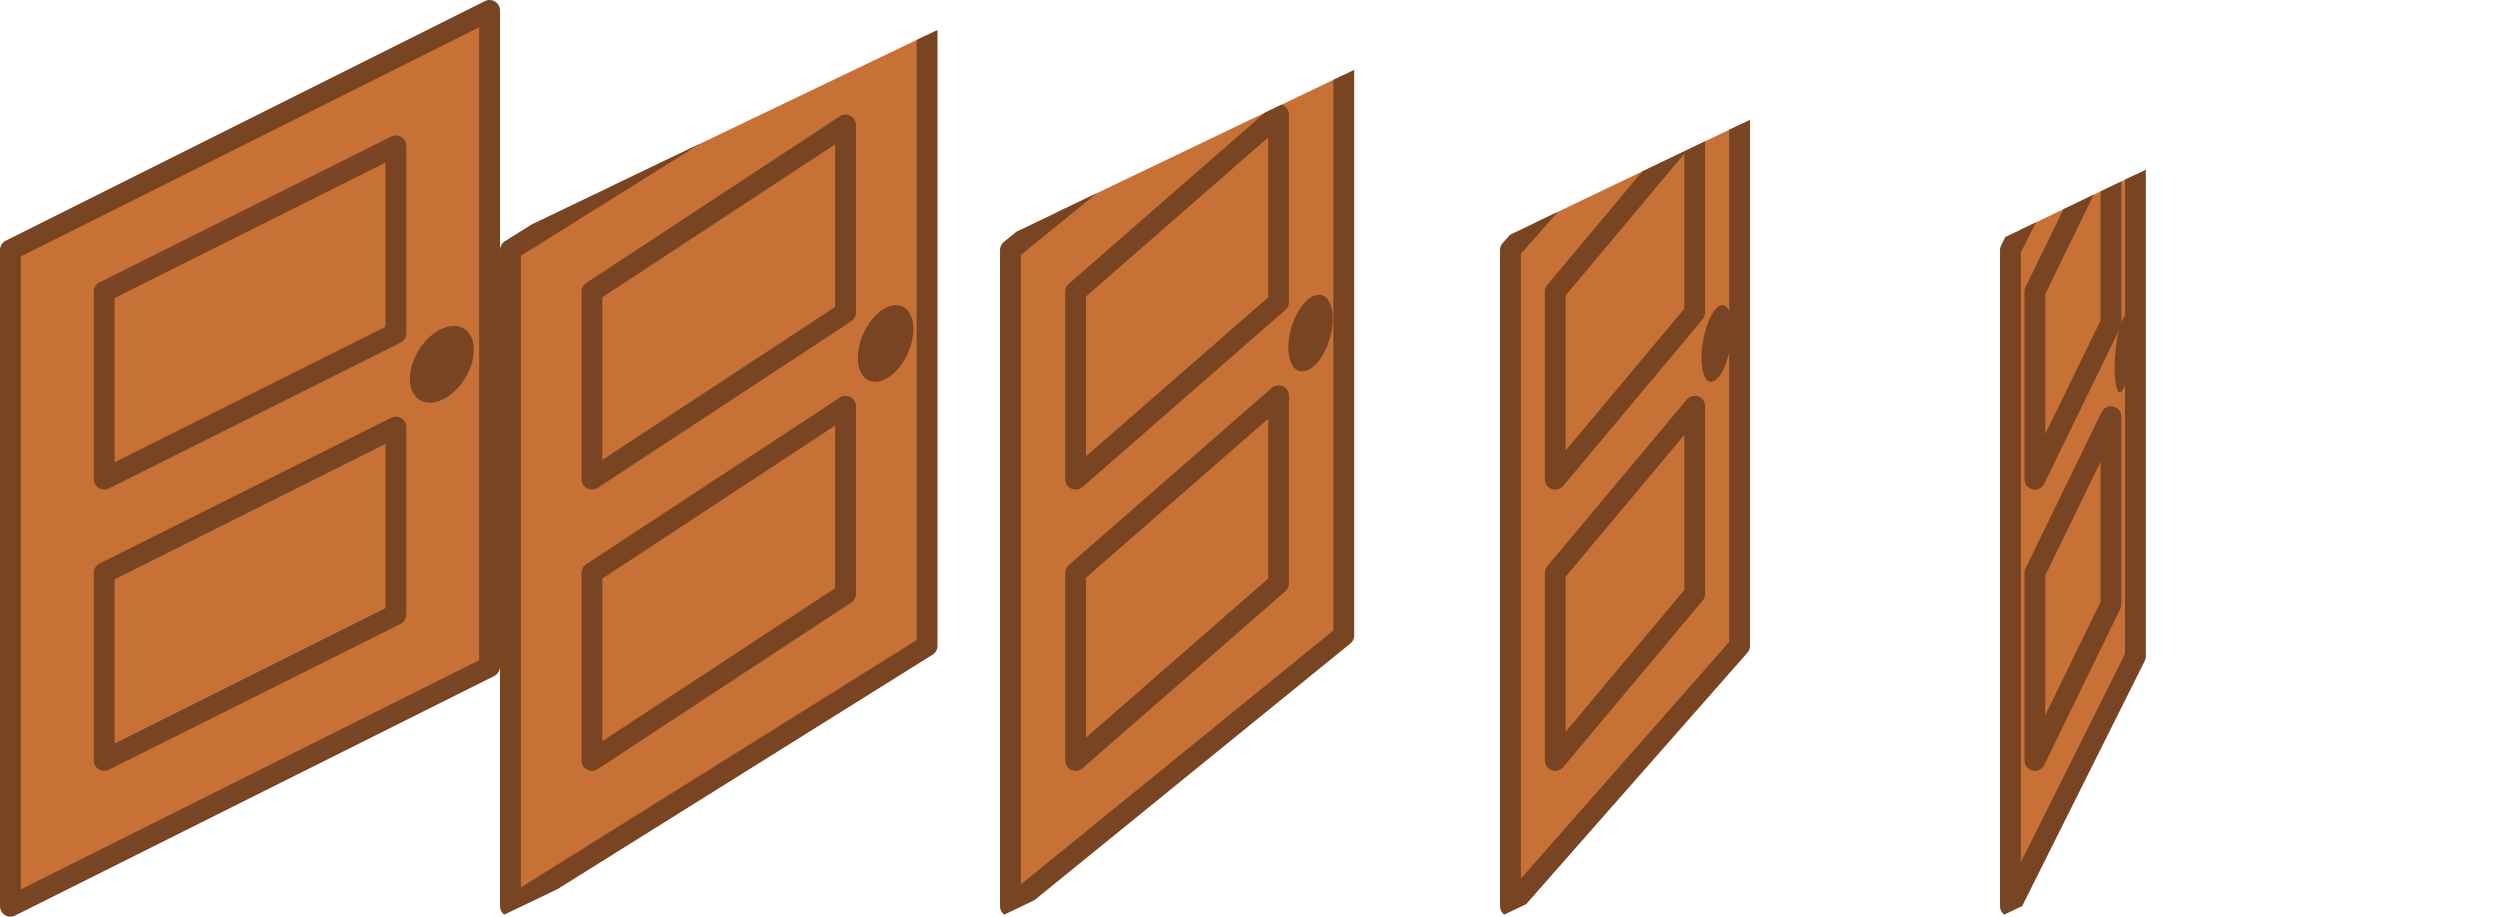
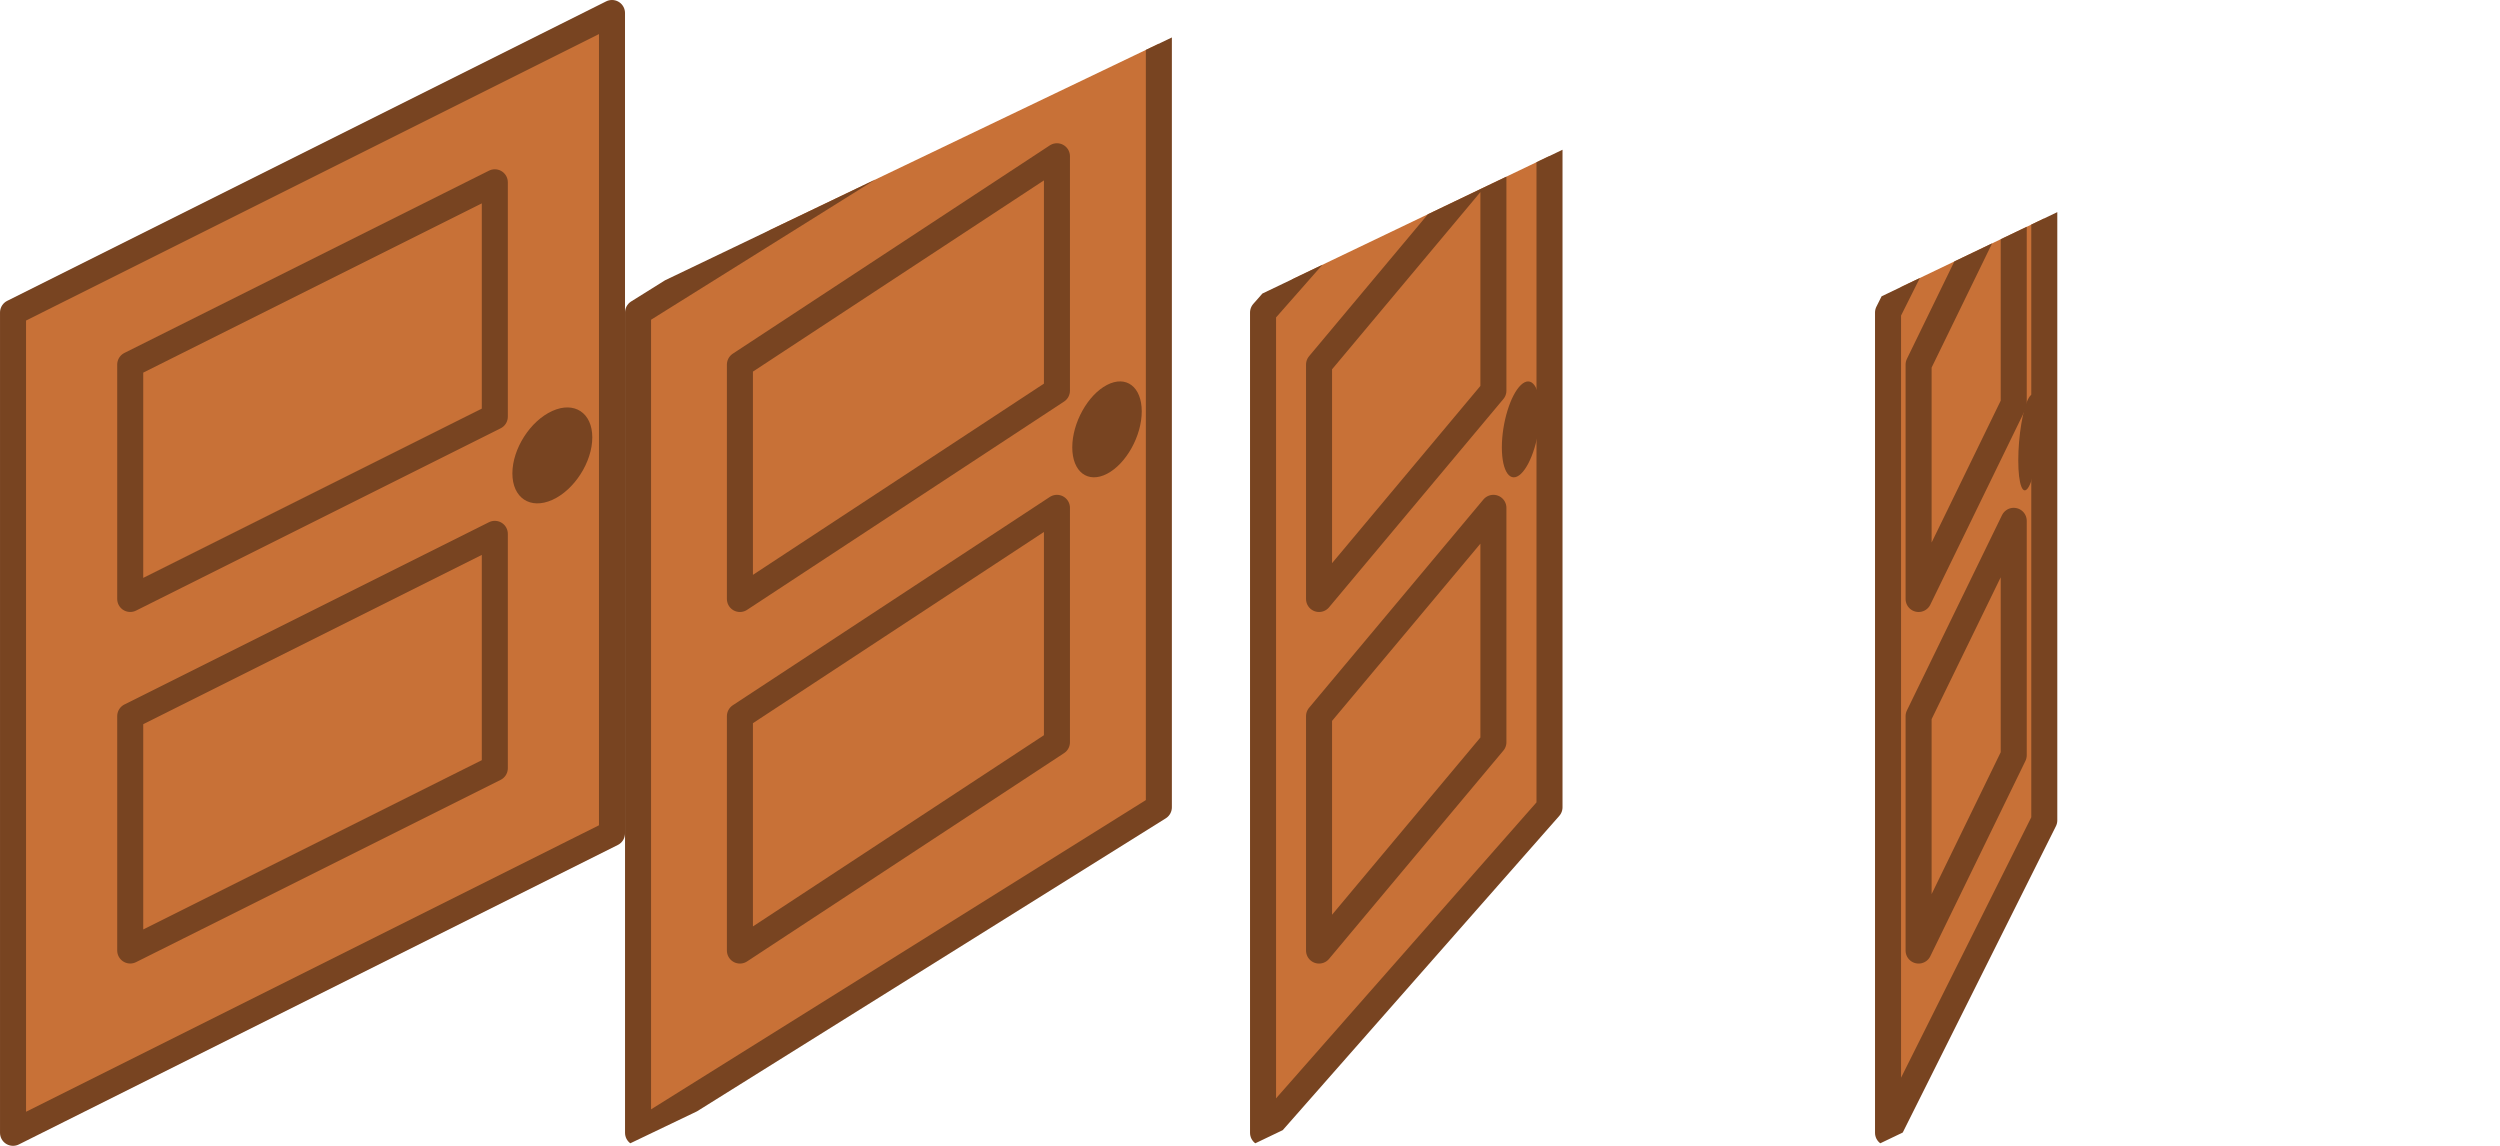
- <svg xmlns="http://www.w3.org/2000/svg" width="480" height="176" viewBox="0 0 127 46.567" version="1.1" id="svg8">
+ <svg xmlns="http://www.w3.org/2000/svg" width="384" height="176" viewBox="0 0 101.6 46.567" version="1.1" id="svg8">
  <defs id="defs2">
    <clipPath clipPathUnits="userSpaceOnUse" id="clipPath1629">
      <path style="opacity:1;fill:#000000;fill-opacity:1;stroke:none;stroke-width:0.529;stroke-linecap:round;stroke-linejoin:round;stroke-miterlimit:4;stroke-dasharray:none;stroke-opacity:1;paint-order:normal" d="m 12.7,279.802 v 17.198 l 12.7,-6.085 v -17.198 z" id="path1631" />
    </clipPath>
    <clipPath clipPathUnits="userSpaceOnUse" id="clipPath1633">
      <path id="path1635" d="m 25.4,279.802 v 17.198 l 12.7,-6.085 v -17.198 z" style="opacity:1;fill:#000000;fill-opacity:1;stroke:none;stroke-width:0.529;stroke-linecap:round;stroke-linejoin:round;stroke-miterlimit:4;stroke-dasharray:none;stroke-opacity:1;paint-order:normal" />
    </clipPath>
    <clipPath clipPathUnits="userSpaceOnUse" id="clipPath1637">
      <path style="opacity:1;fill:#000000;fill-opacity:1;stroke:none;stroke-width:0.529;stroke-linecap:round;stroke-linejoin:round;stroke-miterlimit:4;stroke-dasharray:none;stroke-opacity:1;paint-order:normal" d="m 38.1,279.802 v 17.198 l 12.7,-6.085 v -17.198 z" id="path1639" />
    </clipPath>
    <clipPath clipPathUnits="userSpaceOnUse" id="clipPath1641">
      <path id="path1643" d="m 50.8,279.802 v 17.198 l 12.7,-6.085 v -17.198 z" style="opacity:1;fill:#000000;fill-opacity:1;stroke:none;stroke-width:0.529;stroke-linecap:round;stroke-linejoin:round;stroke-miterlimit:4;stroke-dasharray:none;stroke-opacity:1;paint-order:normal" />
    </clipPath>
  </defs>
  <g id="layer1" transform="translate(0,-250.4333)">
    <path style="opacity:1;fill:#c87137;fill-opacity:1;stroke:#784421;stroke-width:1.058;stroke-linecap:round;stroke-linejoin:round;stroke-miterlimit:4;stroke-dasharray:none;stroke-opacity:1;paint-order:normal" d="m 0.529,263.133 v 33.338 L 24.871,284.3 v -33.338 z" id="path1522" />
    <path style="opacity:1;fill:none;fill-opacity:1;stroke:#784421;stroke-width:1.058;stroke-linecap:round;stroke-linejoin:round;stroke-miterlimit:4;stroke-dasharray:none;stroke-opacity:1;paint-order:normal" d="m 5.292,265.25 v 9.525 l 14.817,-7.408 v -9.525 z" id="path1524" />
    <path id="path1528" d="m 5.292,279.537 v 9.525 l 14.817,-7.408 v -9.525 z" style="opacity:1;fill:none;fill-opacity:1;stroke:#784421;stroke-width:1.058;stroke-linecap:round;stroke-linejoin:round;stroke-miterlimit:4;stroke-dasharray:none;stroke-opacity:1;paint-order:normal" />
    <ellipse style="opacity:1;fill:#784421;fill-opacity:1;stroke:none;stroke-width:1.108;stroke-linecap:round;stroke-linejoin:round;stroke-miterlimit:4;stroke-dasharray:none;stroke-opacity:1;paint-order:normal" id="path1530" cx="24.618" cy="279.05" rx="1.781" ry="1.807" transform="matrix(0.9118047,-0.4106241,0,1,0,0)" />
    <g id="g1609" clip-path="url(#clipPath1629)" transform="matrix(2.000001,0,0,2.000001,0,-297.0002)">
      <path style="opacity:1;fill:#c87137;fill-opacity:1;stroke:#784421;stroke-width:0.529;stroke-linecap:round;stroke-linejoin:round;stroke-miterlimit:4;stroke-dasharray:none;stroke-opacity:1;paint-order:normal" d="m 12.965,280.067 v 16.669 l 10.583,-6.615 v -16.669 z" id="path1573" />
      <path style="opacity:1;fill:none;fill-opacity:1;stroke:#784421;stroke-width:0.529;stroke-linecap:round;stroke-linejoin:round;stroke-miterlimit:4;stroke-dasharray:none;stroke-opacity:1;paint-order:normal" d="m 15.035,281.125 v 4.763 l 6.442,-4.233 v -4.763 z" id="path1575" />
      <path id="path1577" d="m 15.035,288.269 v 4.763 l 6.442,-4.233 v -4.763 z" style="opacity:1;fill:none;fill-opacity:1;stroke:#784421;stroke-width:0.529;stroke-linecap:round;stroke-linejoin:round;stroke-miterlimit:4;stroke-dasharray:none;stroke-opacity:1;paint-order:normal" />
      <ellipse style="opacity:1;fill:#784421;fill-opacity:1;stroke:none;stroke-width:0.562;stroke-linecap:round;stroke-linejoin:round;stroke-miterlimit:4;stroke-dasharray:none;stroke-opacity:1;paint-order:normal" id="ellipse1579" cx="25.332" cy="294.091" rx="0.795" ry="0.903" transform="matrix(0.8879813,-0.4598796,0,1,0,0)" />
    </g>
-     <g id="g1615" clip-path="url(#clipPath1633)" transform="matrix(2.000001,0,0,2.000001,0,-297.0002)">
-       <path id="path1581" d="m 25.665,280.067 v 16.669 l 8.467,-6.879 v -16.669 z" style="opacity:1;fill:#c87137;fill-opacity:1;stroke:#784421;stroke-width:0.529;stroke-linecap:round;stroke-linejoin:round;stroke-miterlimit:4;stroke-dasharray:none;stroke-opacity:1;paint-order:normal" />
-       <path id="path1583" d="m 27.321,281.125 v 4.763 l 5.154,-4.498 v -4.763 z" style="opacity:1;fill:none;fill-opacity:1;stroke:#784421;stroke-width:0.529;stroke-linecap:round;stroke-linejoin:round;stroke-miterlimit:4;stroke-dasharray:none;stroke-opacity:1;paint-order:normal" />
-       <path style="opacity:1;fill:none;fill-opacity:1;stroke:#784421;stroke-width:0.529;stroke-linecap:round;stroke-linejoin:round;stroke-miterlimit:4;stroke-dasharray:none;stroke-opacity:1;paint-order:normal" d="m 27.321,288.269 v 4.763 l 5.154,-4.498 v -4.763 z" id="path1585" />
-       <ellipse transform="matrix(0.8394523,-0.5434334,0,1,0,0)" ry="0.903" rx="0.673" cy="303.727" cx="39.655" id="ellipse1587" style="opacity:1;fill:#784421;fill-opacity:1;stroke:none;stroke-width:0.578;stroke-linecap:round;stroke-linejoin:round;stroke-miterlimit:4;stroke-dasharray:none;stroke-opacity:1;paint-order:normal" />
-     </g>
-     <g id="g1621" clip-path="url(#clipPath1637)" transform="matrix(2.000001,0,0,2.000001,0,-297.0002)">
+     <g id="g1621" clip-path="url(#clipPath1637)" transform="matrix(2.000001,0,0,2.000001,-25.40004,-297.0002)">
      <path style="opacity:1;fill:#c87137;fill-opacity:1;stroke:#784421;stroke-width:0.529;stroke-linecap:round;stroke-linejoin:round;stroke-miterlimit:4;stroke-dasharray:none;stroke-opacity:1;paint-order:normal" d="m 38.365,280.067 v 16.669 l 5.821,-6.615 v -16.669 z" id="path1589" />
      <path style="opacity:1;fill:none;fill-opacity:1;stroke:#784421;stroke-width:0.529;stroke-linecap:round;stroke-linejoin:round;stroke-miterlimit:4;stroke-dasharray:none;stroke-opacity:1;paint-order:normal" d="m 39.503,281.125 v 4.763 l 3.543,-4.233 v -4.763 z" id="path1591" />
      <path id="path1593" d="m 39.503,288.269 v 4.763 l 3.543,-4.233 v -4.763 z" style="opacity:1;fill:none;fill-opacity:1;stroke:#784421;stroke-width:0.529;stroke-linecap:round;stroke-linejoin:round;stroke-miterlimit:4;stroke-dasharray:none;stroke-opacity:1;paint-order:normal" />
      <ellipse style="opacity:1;fill:#784421;fill-opacity:1;stroke:none;stroke-width:0.62;stroke-linecap:round;stroke-linejoin:round;stroke-miterlimit:4;stroke-dasharray:none;stroke-opacity:1;paint-order:normal" id="ellipse1595" cx="59.895" cy="323.502" rx="0.533" ry="0.903" transform="matrix(0.7280372,-0.6855376,0,1,0,0)" />
    </g>
-     <g id="g1627" clip-path="url(#clipPath1641)" transform="matrix(2.000001,0,0,2.000001,0,-297.0002)">
+     <g id="g1627" clip-path="url(#clipPath1641)" transform="matrix(2.000001,0,0,2.000001,-25.40004,-297.0002)">
      <path id="path1597" d="m 51.065,280.067 v 16.669 l 3.175,-6.35 v -16.669 z" style="opacity:1;fill:#c87137;fill-opacity:1;stroke:#784421;stroke-width:0.529;stroke-linecap:round;stroke-linejoin:round;stroke-miterlimit:4;stroke-dasharray:none;stroke-opacity:1;paint-order:normal" />
      <path id="path1599" d="m 51.686,281.125 v 4.763 l 1.933,-3.969 v -4.763 z" style="opacity:1;fill:none;fill-opacity:1;stroke:#784421;stroke-width:0.529;stroke-linecap:round;stroke-linejoin:round;stroke-miterlimit:4;stroke-dasharray:none;stroke-opacity:1;paint-order:normal" />
      <path style="opacity:1;fill:none;fill-opacity:1;stroke:#784421;stroke-width:0.529;stroke-linecap:round;stroke-linejoin:round;stroke-miterlimit:4;stroke-dasharray:none;stroke-opacity:1;paint-order:normal" d="m 51.686,288.269 v 4.763 l 1.933,-3.969 v -4.763 z" id="path1601" />
      <ellipse transform="matrix(0.5012453,-0.8653053,0,1,0,0)" ry="0.903" rx="0.423" cy="375.795" cx="107.579" id="ellipse1603" style="opacity:1;fill:#784421;fill-opacity:1;stroke:none;stroke-width:0.747;stroke-linecap:round;stroke-linejoin:round;stroke-miterlimit:4;stroke-dasharray:none;stroke-opacity:1;paint-order:normal" />
    </g>
  </g>
</svg>
